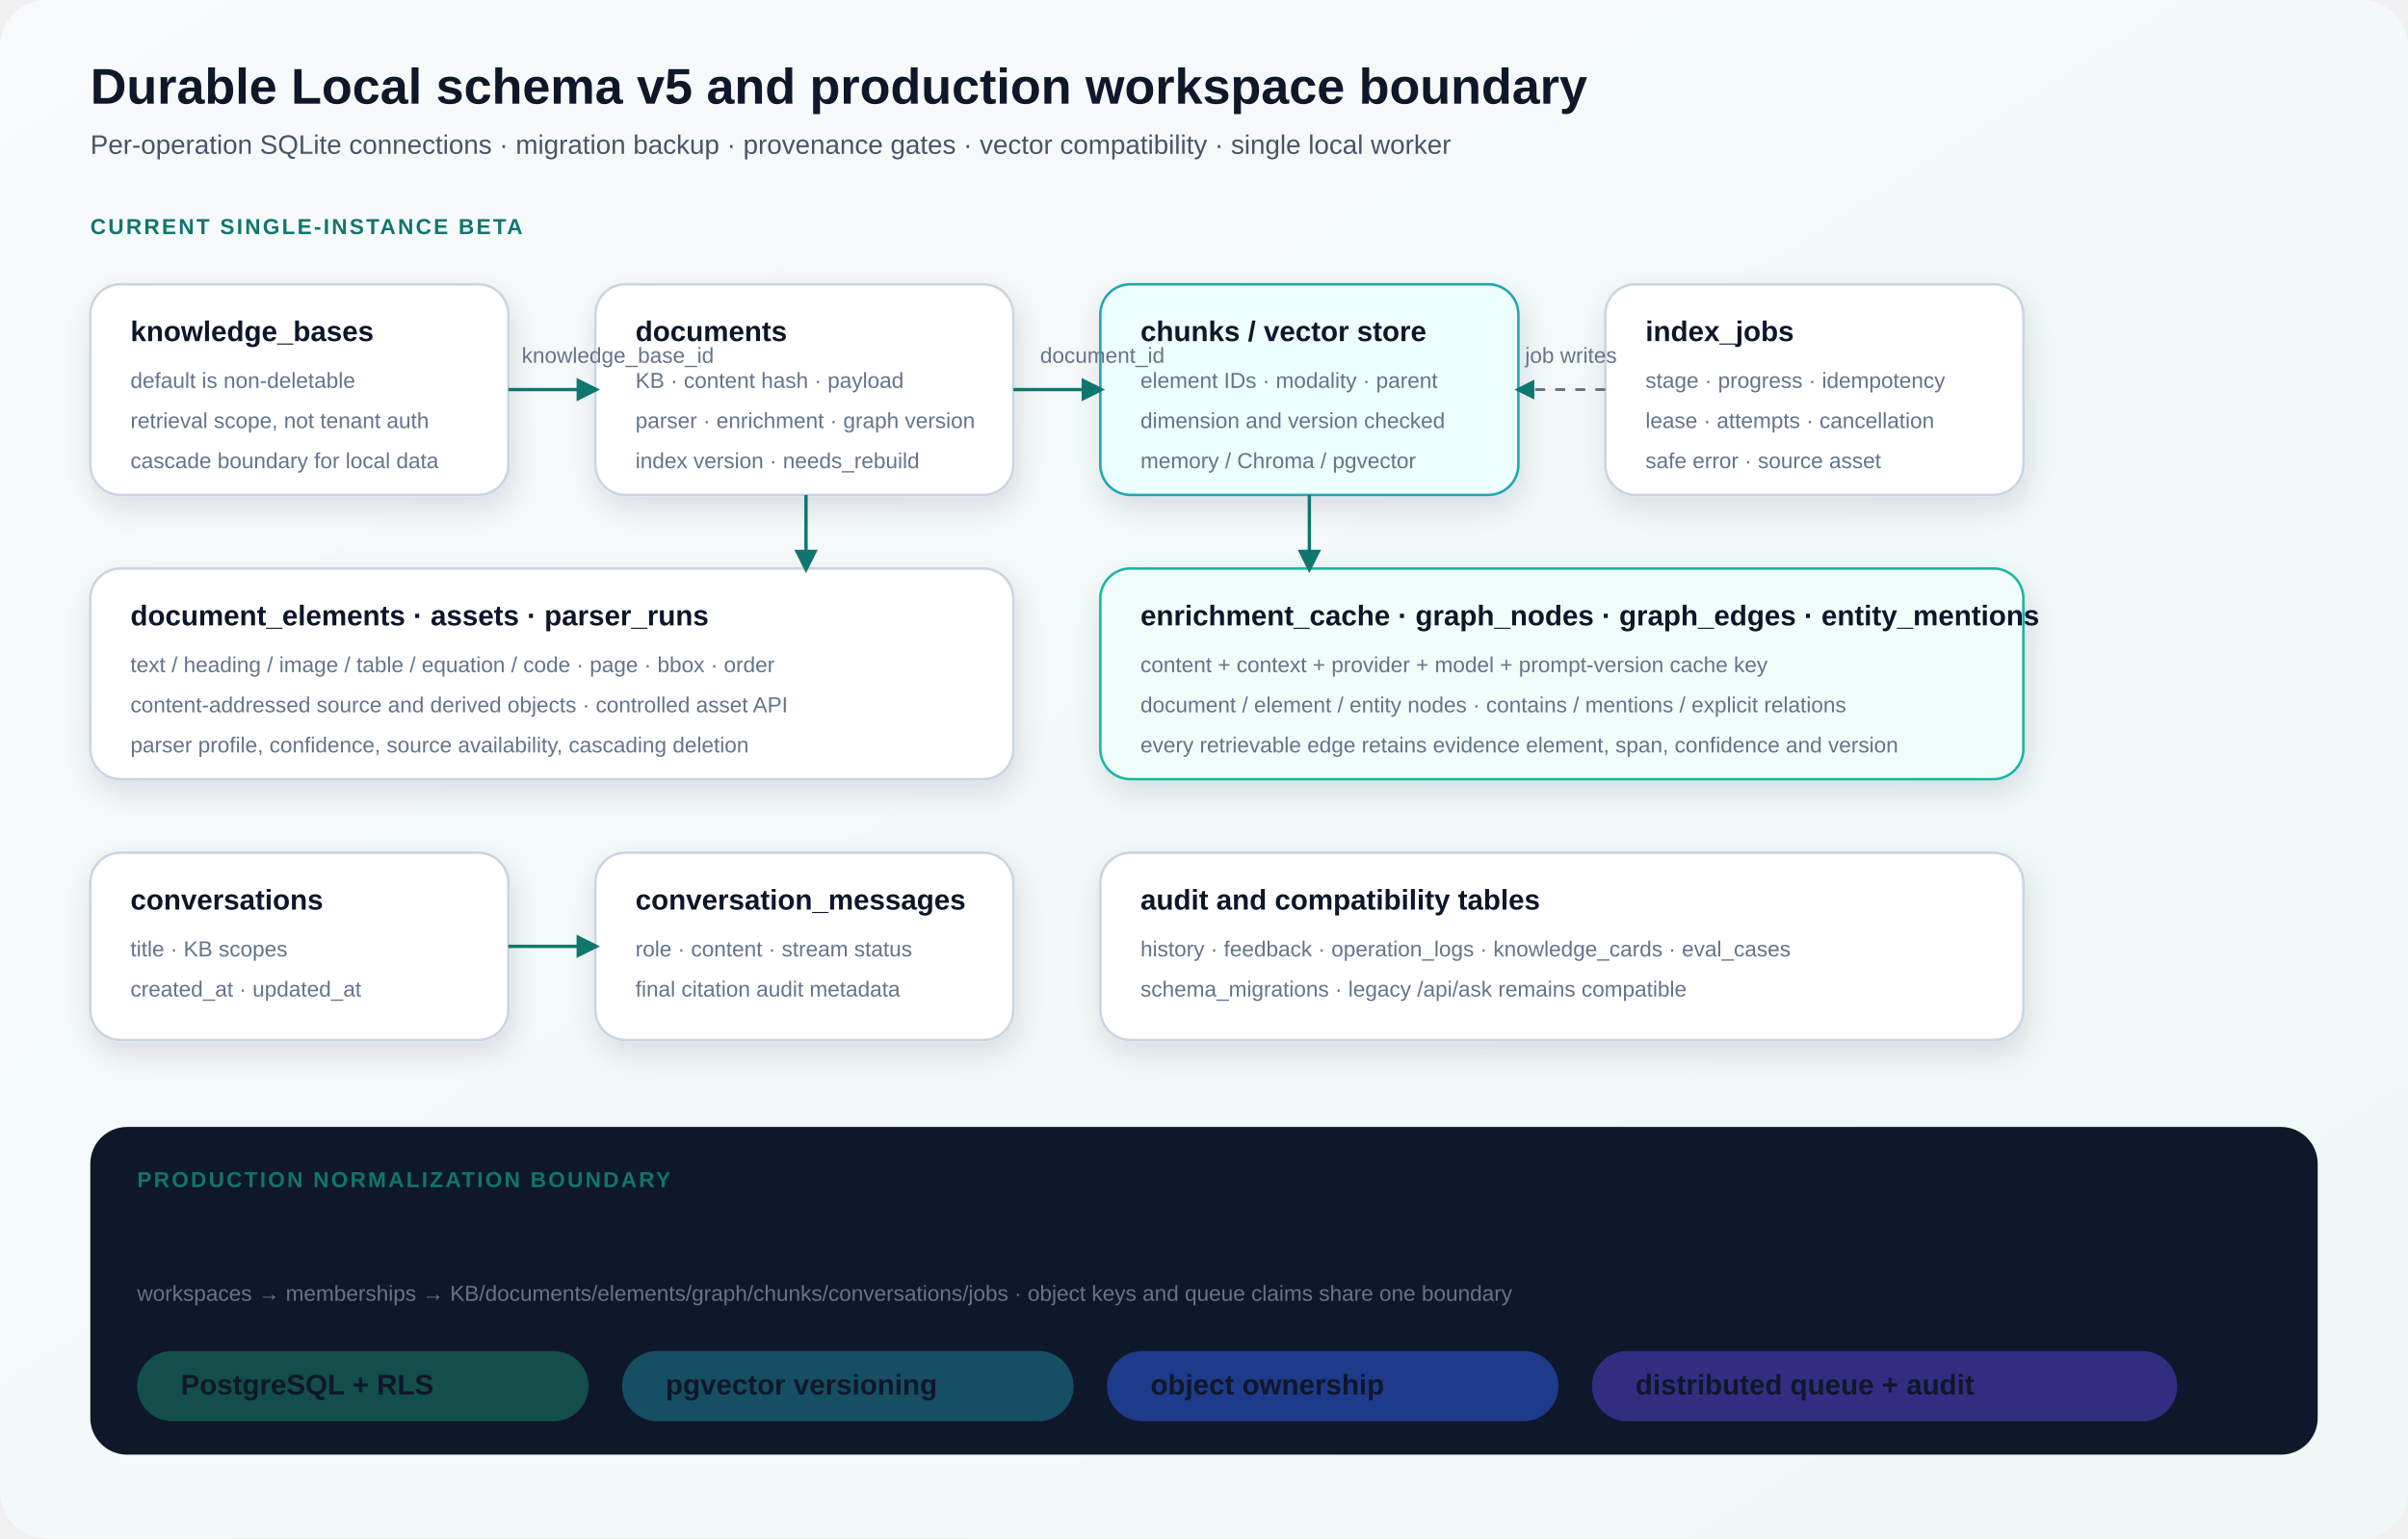
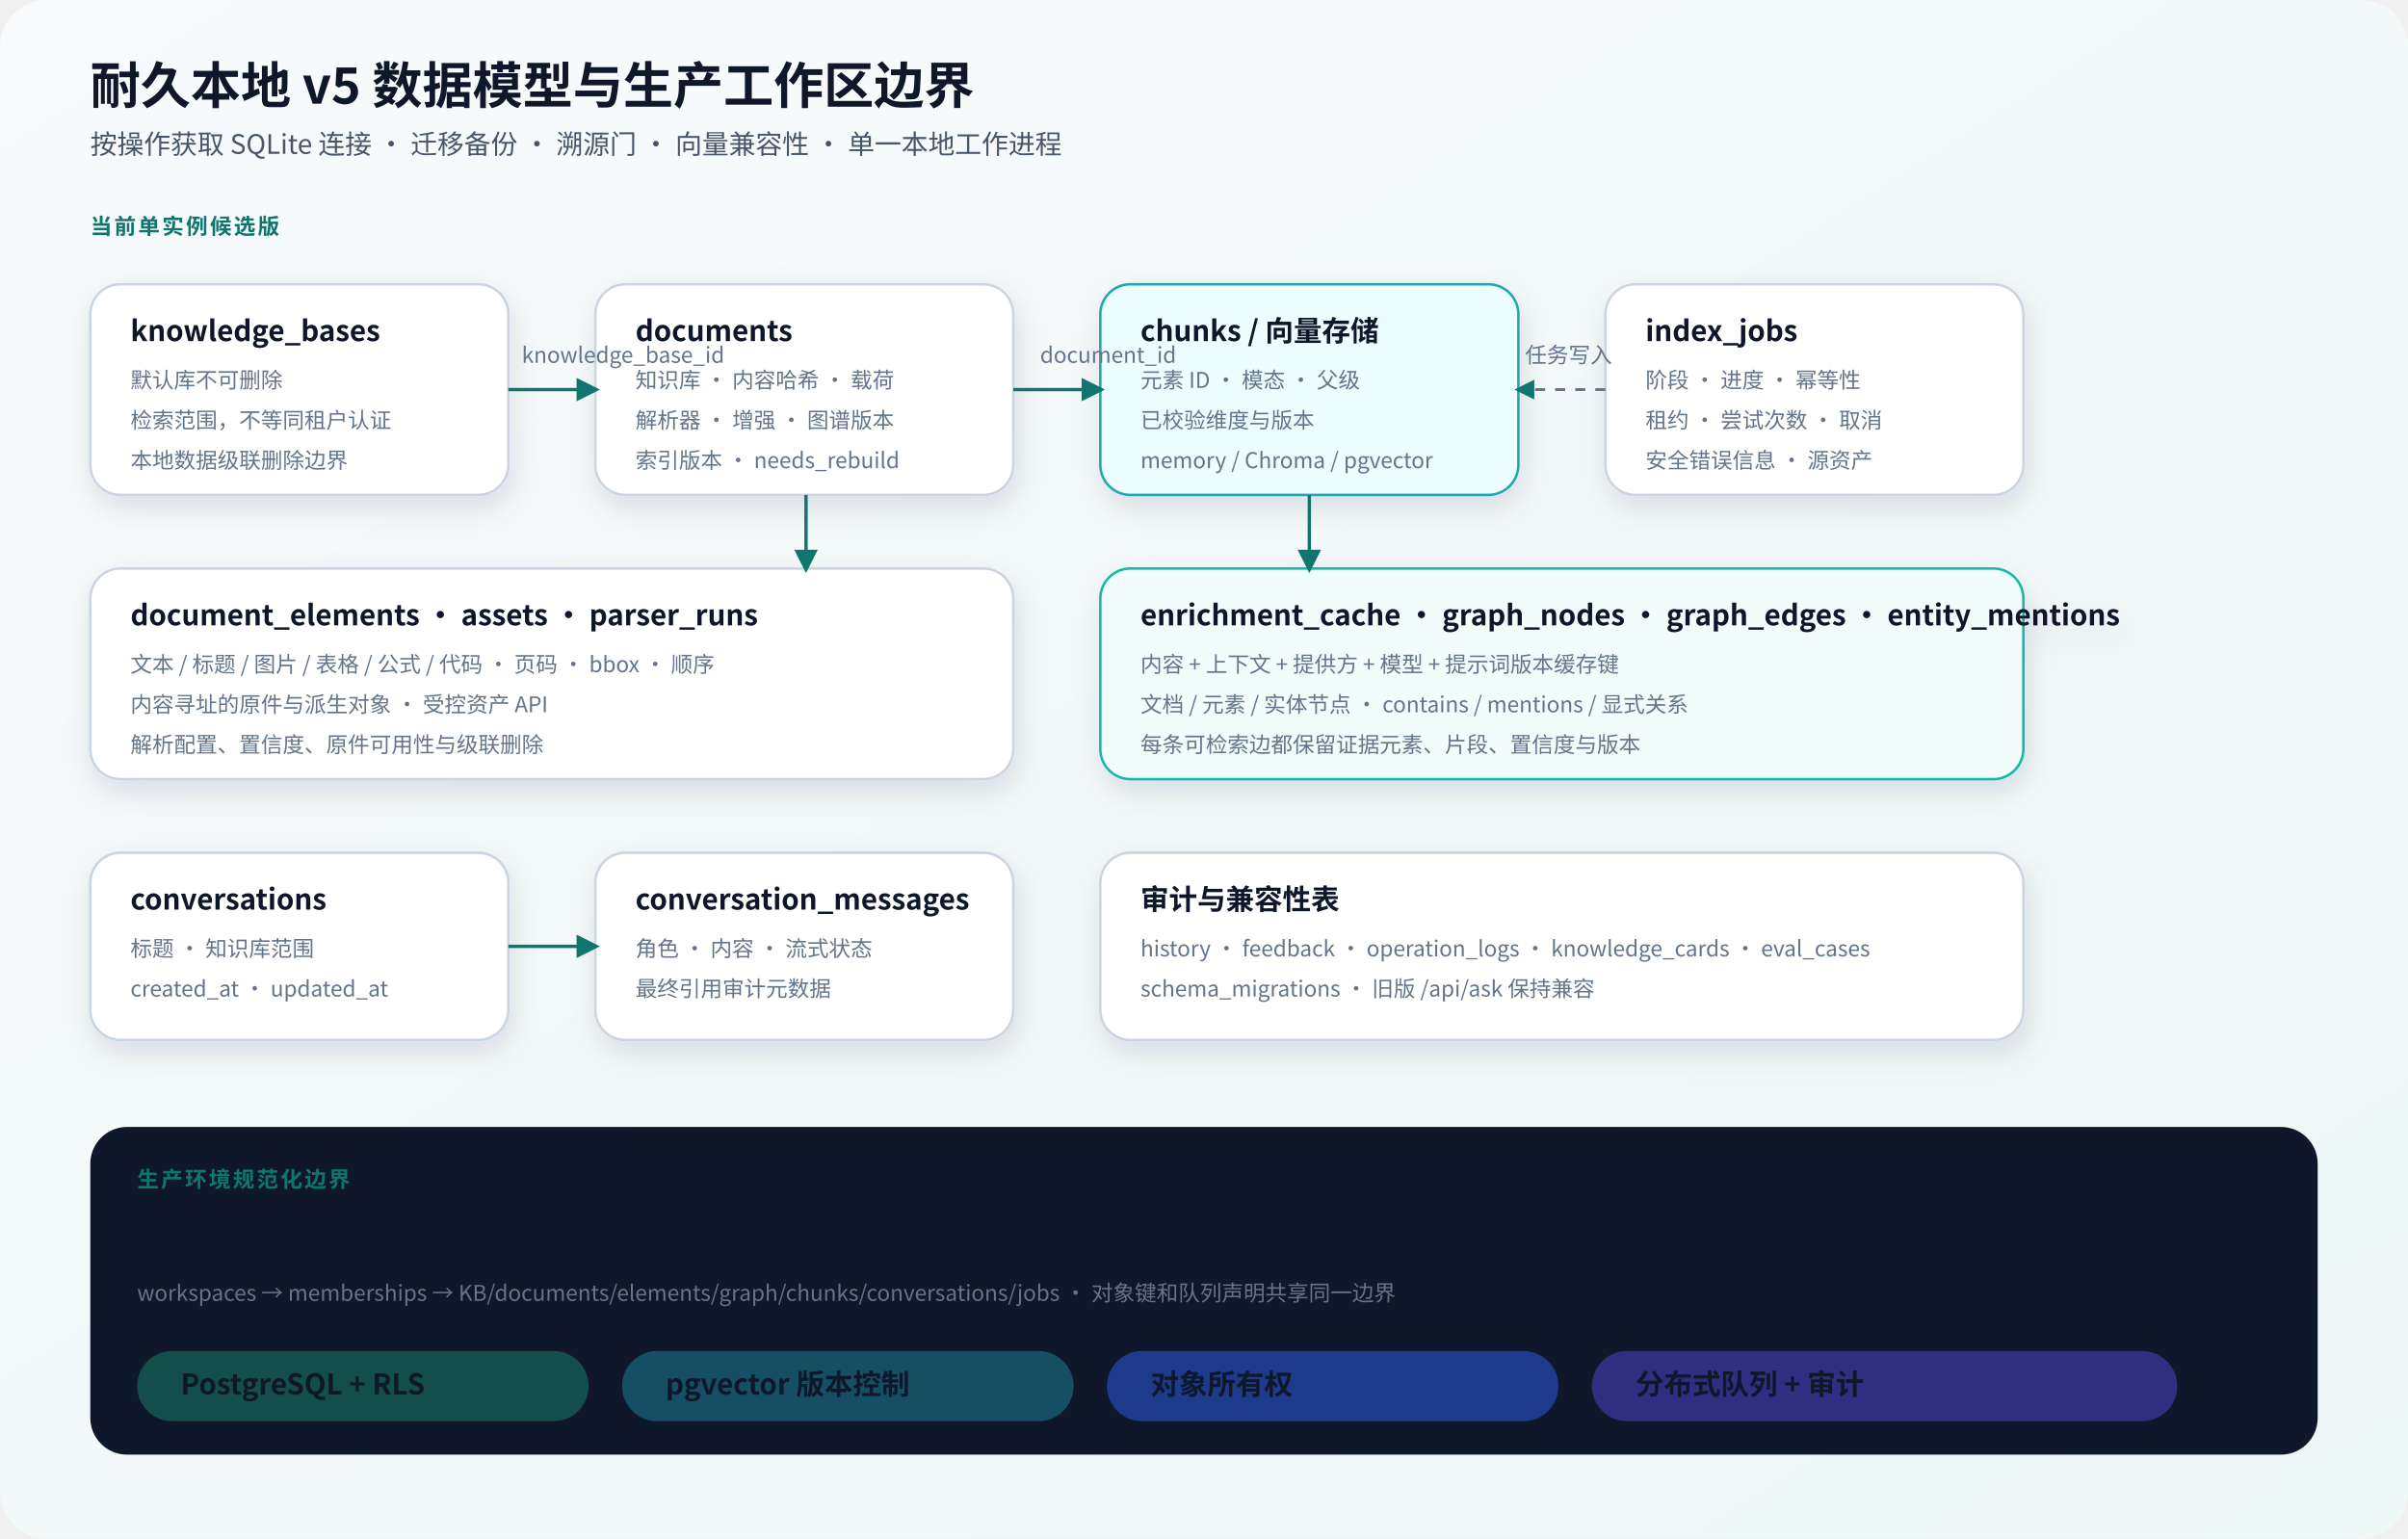
- <svg xmlns="http://www.w3.org/2000/svg" width="1440" height="920" viewBox="0 0 1440 920" role="img" aria-labelledby="title desc">
+ <svg xmlns="http://www.w3.org/2000/svg" width="1440" height="920" viewBox="0 0 1440 920" role="img" aria-labelledby="title desc" lang="zh-CN" xml:lang="zh-CN">
  <defs>
    <linearGradient id="bg" x1="0" y1="0" x2="1" y2="1">
      <stop stop-color="#f8fafc" />
      <stop offset="1" stop-color="#eef8f7" />
    </linearGradient>
    <marker id="arrow" viewBox="0 0 10 10" refX="8" refY="5" markerWidth="7" markerHeight="7" orient="auto">
      <path d="M0 0 10 5 0 10z" fill="#0f766e" />
    </marker>
    <filter id="shadow">
      <feDropShadow dy="7" stdDeviation="9" flood-color="#0f172a" flood-opacity=".12" />
    </filter>
-     <style>text{font-family:Arial,Helvetica,sans-serif}.h{font-size:30px;font-weight:700;fill:#0f172a}.sub{font-size:16px;fill:#475569}.k{font-size:13px;font-weight:700;letter-spacing:1.3px;fill:#0f766e}.t{font-size:17px;font-weight:700;fill:#0f172a}.c{font-size:13px;fill:#64748b}.box{fill:#fff;stroke:#cbd5e1;stroke-width:1.5}.store{fill:#ecfeff;stroke:#22a6b3;stroke-width:1.5}.graph{fill:#f0fdfa;stroke:#14b8a6;stroke-width:1.5}.line{fill:none;stroke:#0f766e;stroke-width:2;marker-end:url(#arrow)}.dash{fill:none;stroke:#64748b;stroke-width:1.7;stroke-dasharray:6 6;marker-end:url(#arrow)}</style>
+     <style>text{font-family:"PingFang SC","Hiragino Sans GB","Microsoft YaHei","Noto Sans CJK SC",Arial,Helvetica,sans-serif}.h{font-size:30px;font-weight:700;fill:#0f172a}.sub{font-size:16px;fill:#475569}.k{font-size:13px;font-weight:700;letter-spacing:1.3px;fill:#0f766e}.t{font-size:17px;font-weight:700;fill:#0f172a}.c{font-size:13px;fill:#64748b}.box{fill:#fff;stroke:#cbd5e1;stroke-width:1.5}.store{fill:#ecfeff;stroke:#22a6b3;stroke-width:1.5}.graph{fill:#f0fdfa;stroke:#14b8a6;stroke-width:1.5}.line{fill:none;stroke:#0f766e;stroke-width:2;marker-end:url(#arrow)}.dash{fill:none;stroke:#64748b;stroke-width:1.7;stroke-dasharray:6 6;marker-end:url(#arrow)}</style>
  </defs>
  <rect width="1440" height="920" rx="28" fill="url(#bg)" />
-   <text x="54" y="62" class="h">Durable Local schema v5 and production workspace boundary</text>
-   <text x="54" y="92" class="sub">Per-operation SQLite connections · migration backup · provenance gates · vector compatibility · single local worker</text>
-   <text x="54" y="140" class="k">CURRENT SINGLE-INSTANCE BETA</text>
+   <text x="54" y="62" class="h">耐久本地 v5 数据模型与生产工作区边界</text>
+   <text x="54" y="92" class="sub">按操作获取 SQLite 连接 · 迁移备份 · 溯源门 · 向量兼容性 · 单一本地工作进程</text>
+   <text x="54" y="140" class="k">当前单实例候选版</text>
  <g filter="url(#shadow)">
    <rect x="54" y="170" width="250" height="126" rx="18" class="box" />
    <text x="78" y="204" class="t">knowledge_bases</text>
-     <text x="78" y="232" class="c">default is non-deletable</text>
-     <text x="78" y="256" class="c">retrieval scope, not tenant auth</text>
-     <text x="78" y="280" class="c">cascade boundary for local data</text>
+     <text x="78" y="232" class="c">默认库不可删除</text>
+     <text x="78" y="256" class="c">检索范围，不等同租户认证</text>
+     <text x="78" y="280" class="c">本地数据级联删除边界</text>
    <rect x="356" y="170" width="250" height="126" rx="18" class="box" />
    <text x="380" y="204" class="t">documents</text>
-     <text x="380" y="232" class="c">KB · content hash · payload</text>
-     <text x="380" y="256" class="c">parser · enrichment · graph version</text>
-     <text x="380" y="280" class="c">index version · needs_rebuild</text>
+     <text x="380" y="232" class="c">知识库 · 内容哈希 · 载荷</text>
+     <text x="380" y="256" class="c">解析器 · 增强 · 图谱版本</text>
+     <text x="380" y="280" class="c">索引版本 · needs_rebuild</text>
    <rect x="658" y="170" width="250" height="126" rx="18" class="store" />
-     <text x="682" y="204" class="t">chunks / vector store</text>
-     <text x="682" y="232" class="c">element IDs · modality · parent</text>
-     <text x="682" y="256" class="c">dimension and version checked</text>
+     <text x="682" y="204" class="t">chunks / 向量存储</text>
+     <text x="682" y="232" class="c">元素 ID · 模态 · 父级</text>
+     <text x="682" y="256" class="c">已校验维度与版本</text>
    <text x="682" y="280" class="c">memory / Chroma / pgvector</text>
    <rect x="960" y="170" width="250" height="126" rx="18" class="box" />
    <text x="984" y="204" class="t">index_jobs</text>
-     <text x="984" y="232" class="c">stage · progress · idempotency</text>
-     <text x="984" y="256" class="c">lease · attempts · cancellation</text>
-     <text x="984" y="280" class="c">safe error · source asset</text>
+     <text x="984" y="232" class="c">阶段 · 进度 · 幂等性</text>
+     <text x="984" y="256" class="c">租约 · 尝试次数 · 取消</text>
+     <text x="984" y="280" class="c">安全错误信息 · 源资产</text>
    <rect x="54" y="340" width="552" height="126" rx="18" class="box" />
    <text x="78" y="374" class="t">document_elements · assets · parser_runs</text>
-     <text x="78" y="402" class="c">text / heading / image / table / equation / code · page · bbox · order</text>
-     <text x="78" y="426" class="c">content-addressed source and derived objects · controlled asset API</text>
-     <text x="78" y="450" class="c">parser profile, confidence, source availability, cascading deletion</text>
+     <text x="78" y="402" class="c">文本 / 标题 / 图片 / 表格 / 公式 / 代码 · 页码 · bbox · 顺序</text>
+     <text x="78" y="426" class="c">内容寻址的原件与派生对象 · 受控资产 API</text>
+     <text x="78" y="450" class="c">解析配置、置信度、原件可用性与级联删除</text>
    <rect x="658" y="340" width="552" height="126" rx="18" class="graph" />
    <text x="682" y="374" class="t">enrichment_cache · graph_nodes · graph_edges · entity_mentions</text>
-     <text x="682" y="402" class="c">content + context + provider + model + prompt-version cache key</text>
-     <text x="682" y="426" class="c">document / element / entity nodes · contains / mentions / explicit relations</text>
-     <text x="682" y="450" class="c">every retrievable edge retains evidence element, span, confidence and version</text>
+     <text x="682" y="402" class="c">内容 + 上下文 + 提供方 + 模型 + 提示词版本缓存键</text>
+     <text x="682" y="426" class="c">文档 / 元素 / 实体节点 · contains / mentions / 显式关系</text>
+     <text x="682" y="450" class="c">每条可检索边都保留证据元素、片段、置信度与版本</text>
    <rect x="54" y="510" width="250" height="112" rx="18" class="box" />
    <text x="78" y="544" class="t">conversations</text>
-     <text x="78" y="572" class="c">title · KB scopes</text>
+     <text x="78" y="572" class="c">标题 · 知识库范围</text>
    <text x="78" y="596" class="c">created_at · updated_at</text>
    <rect x="356" y="510" width="250" height="112" rx="18" class="box" />
    <text x="380" y="544" class="t">conversation_messages</text>
-     <text x="380" y="572" class="c">role · content · stream status</text>
-     <text x="380" y="596" class="c">final citation audit metadata</text>
+     <text x="380" y="572" class="c">角色 · 内容 · 流式状态</text>
+     <text x="380" y="596" class="c">最终引用审计元数据</text>
    <rect x="658" y="510" width="552" height="112" rx="18" class="box" />
-     <text x="682" y="544" class="t">audit and compatibility tables</text>
+     <text x="682" y="544" class="t">审计与兼容性表</text>
    <text x="682" y="572" class="c">history · feedback · operation_logs · knowledge_cards · eval_cases</text>
-     <text x="682" y="596" class="c">schema_migrations · legacy /api/ask remains compatible</text>
+     <text x="682" y="596" class="c">schema_migrations · 旧版 /api/ask 保持兼容</text>
  </g>
  <path d="M304 233H356" class="line" />
  <path d="M606 233H658" class="line" />
  <path d="M960 233H908" class="dash" />
  <path d="M482 296V340" class="line" />
  <path d="M783 296V340" class="line" />
  <path d="M304 566H356" class="line" />
  <text x="312" y="217" class="c">knowledge_base_id</text>
  <text x="622" y="217" class="c">document_id</text>
-   <text x="912" y="217" class="c">job writes</text>
+   <text x="912" y="217" class="c">任务写入</text>
  <rect x="54" y="674" width="1332" height="196" rx="22" fill="#0f172a" />
-   <text x="82" y="710" class="k" fill="#5eead4">PRODUCTION NORMALIZATION BOUNDARY</text>
-   <text x="82" y="746" class="t" fill="#f8fafc">workspace_id and user_id must be server-derived columns—not browser-declared JSON.</text>
-   <text x="82" y="778" class="c" fill="#cbd5e1">workspaces → memberships → KB/documents/elements/graph/chunks/conversations/jobs · object keys and queue claims share one boundary</text>
+   <text x="82" y="710" class="k" fill="#5eead4">生产环境规范化边界</text>
+   <text x="82" y="746" class="t" fill="#f8fafc">workspace_id 和 user_id 必须由服务端推导，不能由浏览器 JSON 声明。</text>
+   <text x="82" y="778" class="c" fill="#cbd5e1">workspaces → memberships → KB/documents/elements/graph/chunks/conversations/jobs · 对象键和队列声明共享同一边界</text>
  <rect x="82" y="808" width="270" height="42" rx="21" fill="#134e4a" />
  <text x="108" y="834" class="t" fill="#ccfbf1">PostgreSQL + RLS</text>
  <rect x="372" y="808" width="270" height="42" rx="21" fill="#164e63" />
-   <text x="398" y="834" class="t" fill="#cffafe">pgvector versioning</text>
+   <text x="398" y="834" class="t" fill="#cffafe">pgvector 版本控制</text>
  <rect x="662" y="808" width="270" height="42" rx="21" fill="#1e3a8a" />
-   <text x="688" y="834" class="t" fill="#dbeafe">object ownership</text>
+   <text x="688" y="834" class="t" fill="#dbeafe">对象所有权</text>
  <rect x="952" y="808" width="350" height="42" rx="21" fill="#312e81" />
-   <text x="978" y="834" class="t" fill="#e0e7ff">distributed queue + audit</text>
+   <text x="978" y="834" class="t" fill="#e0e7ff">分布式队列 + 审计</text>
</svg>
